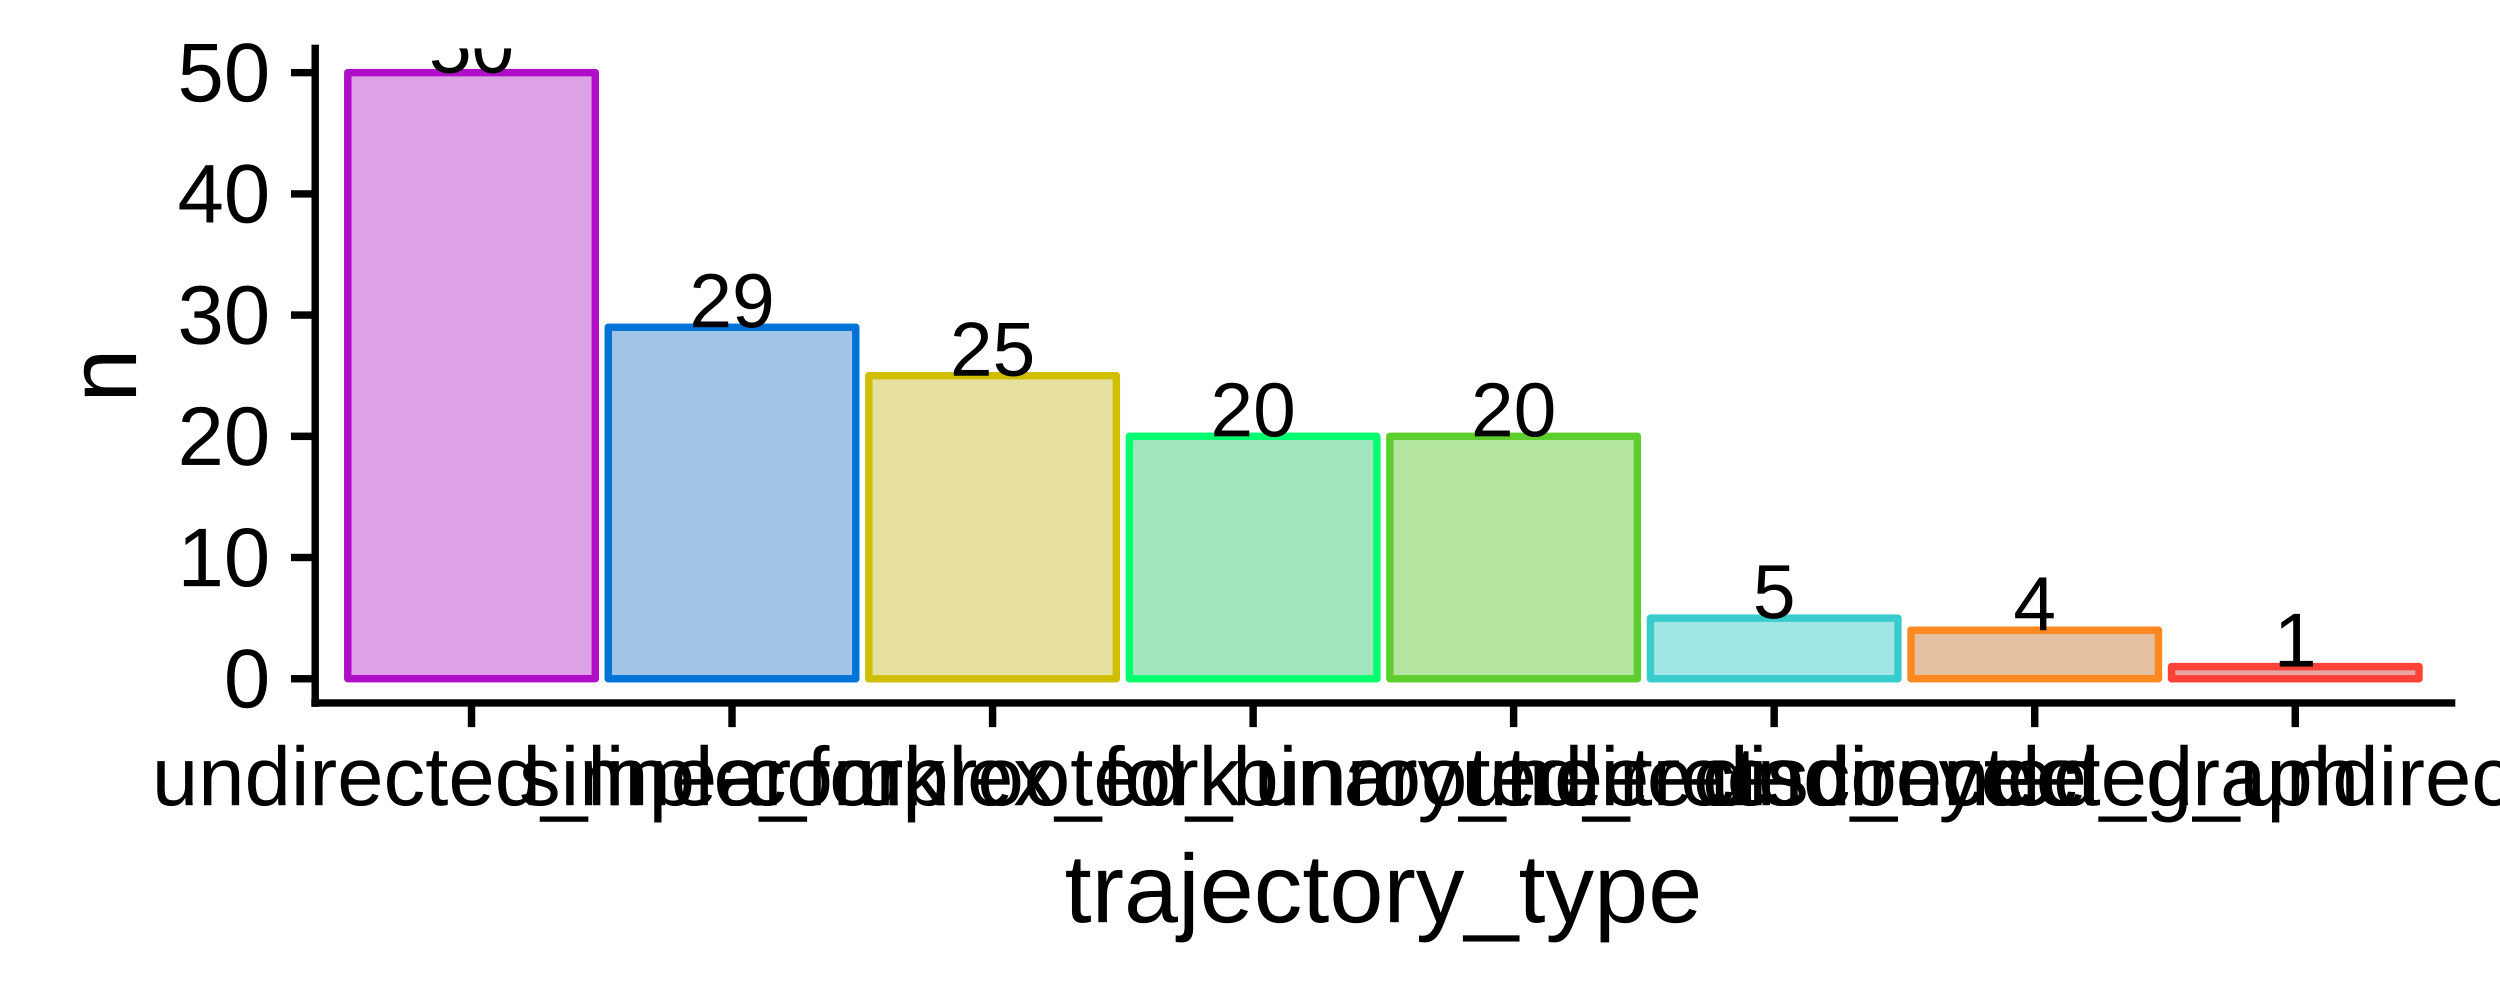
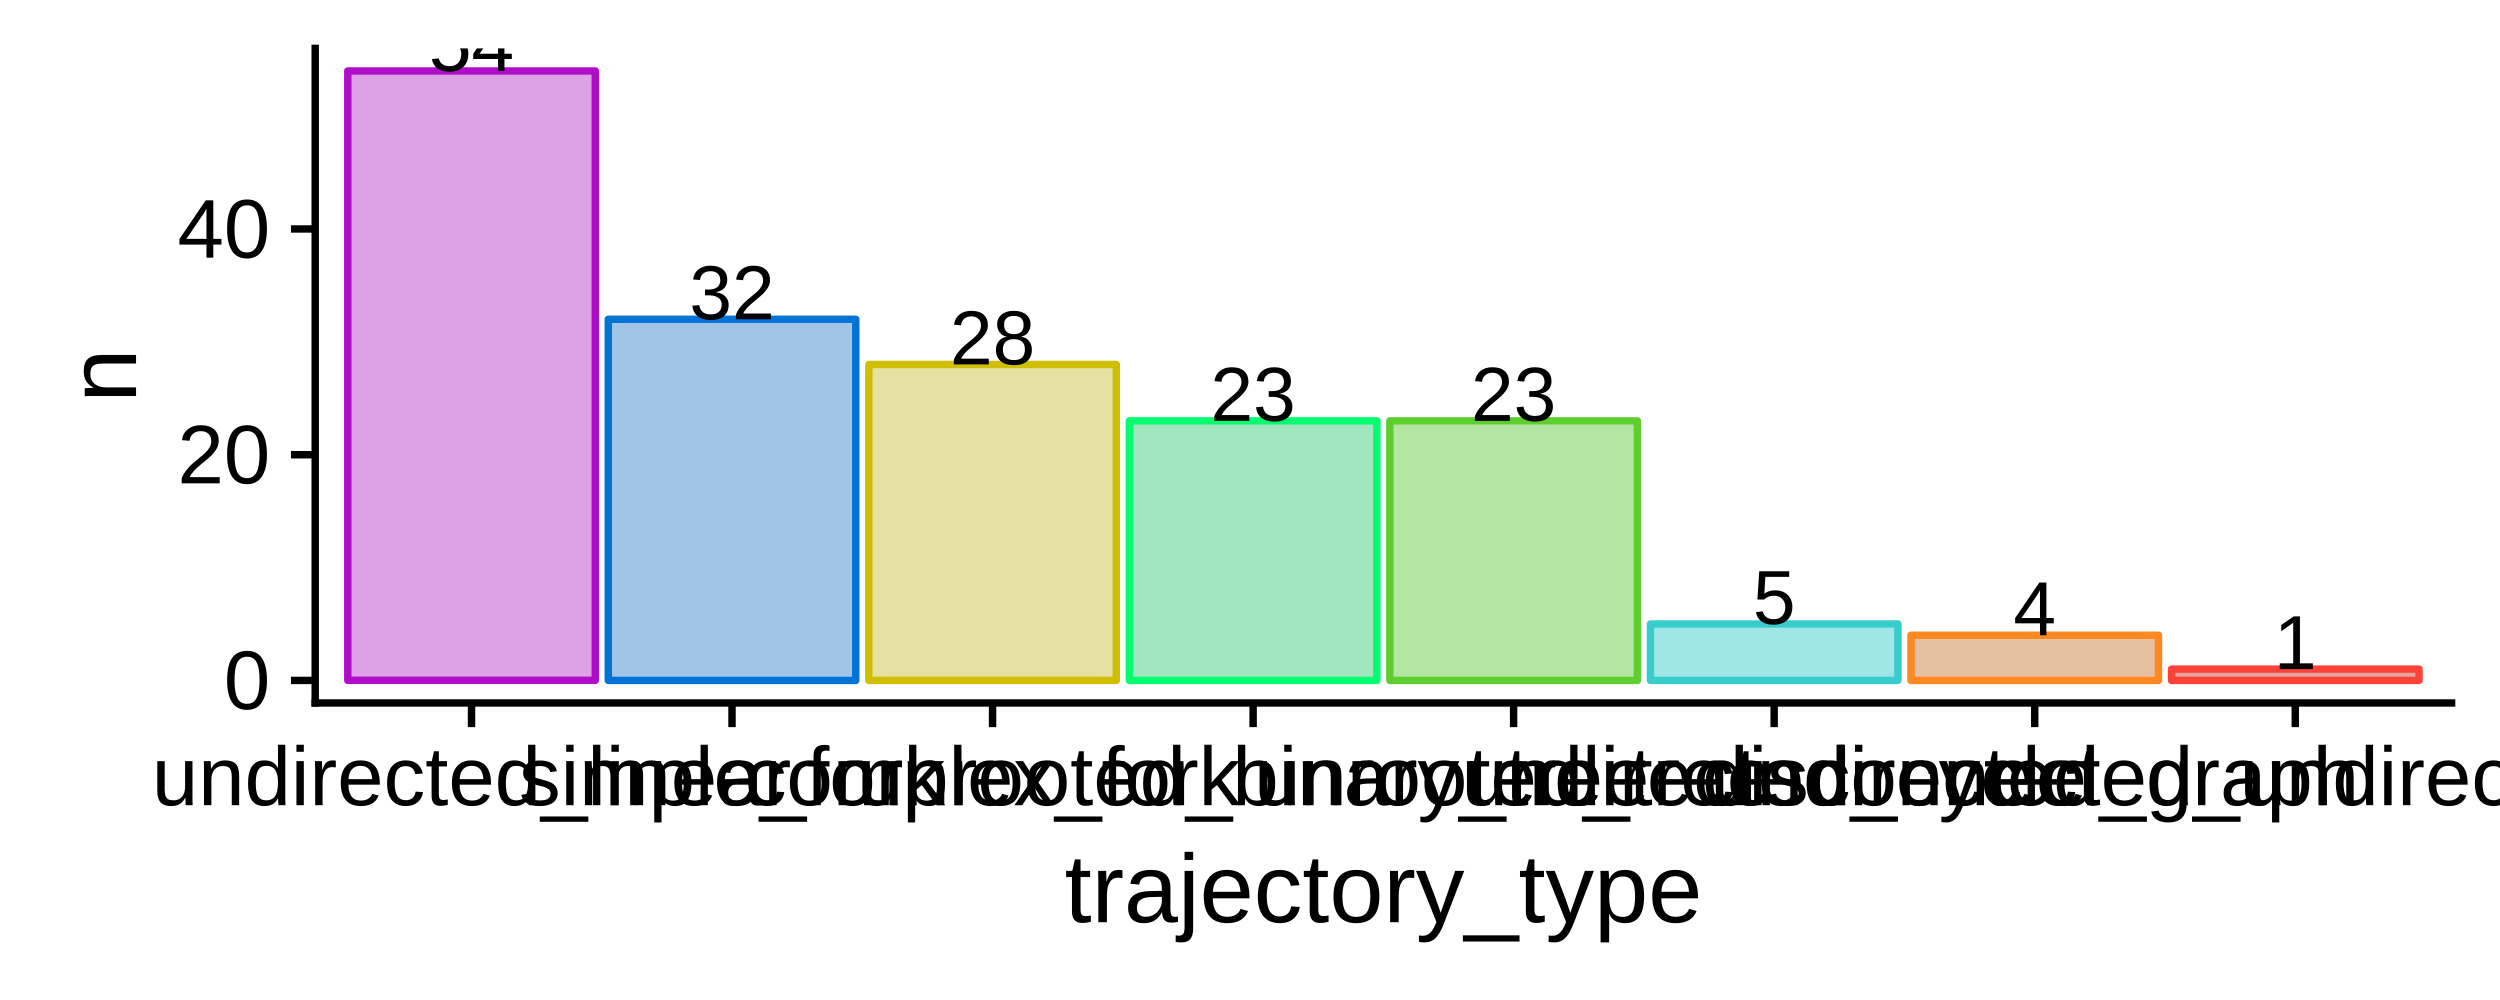
<svg xmlns="http://www.w3.org/2000/svg" viewBox="0 0 360.00 144.00">
  <defs>
    <style type="text/css">
    line, polyline, path, rect, circle {
      fill: none;
      stroke: #000000;
      stroke-linecap: round;
      stroke-linejoin: round;
      stroke-miterlimit: 10.00;
    }
  </style>
  </defs>
  <rect width="100%" height="100%" style="stroke: none; fill: #FFFFFF;" />
  <defs>
    <clipPath id="cpNDUuMzg2NnwzNTMuMDI2fDEwMS4yMjd8Ni45NzM4NQ==">
      <rect x="45.39" y="6.97" width="307.64" height="94.25" />
    </clipPath>
  </defs>
-   <rect x="50.08" y="10.46" width="35.64" height="87.27" style="stroke-width: 1.07; stroke: #AF0DC7; stroke-linecap: butt; fill: #DDA1E6;" clip-path="url(#cpNDUuMzg2NnwzNTMuMDI2fDEwMS4yMjd8Ni45NzM4NQ==)" />
-   <rect x="87.59" y="47.12" width="35.64" height="50.62" style="stroke-width: 1.07; stroke: #0073D7; stroke-linecap: butt; fill: #A1C5E6;" clip-path="url(#cpNDUuMzg2NnwzNTMuMDI2fDEwMS4yMjd8Ni45NzM4NQ==)" />
-   <rect x="125.11" y="54.10" width="35.64" height="43.64" style="stroke-width: 1.07; stroke: #CFBF00; stroke-linecap: butt; fill: #E6E0A1;" clip-path="url(#cpNDUuMzg2NnwzNTMuMDI2fDEwMS4yMjd8Ni45NzM4NQ==)" />
-   <rect x="162.63" y="62.83" width="35.64" height="34.91" style="stroke-width: 1.07; stroke: #01FF70; stroke-linecap: butt; fill: #A1E6BF;" clip-path="url(#cpNDUuMzg2NnwzNTMuMDI2fDEwMS4yMjd8Ni45NzM4NQ==)" />
-   <rect x="200.14" y="62.83" width="35.64" height="34.91" style="stroke-width: 1.07; stroke: #5ECD2E; stroke-linecap: butt; fill: #B5E6A1;" clip-path="url(#cpNDUuMzg2NnwzNTMuMDI2fDEwMS4yMjd8Ni45NzM4NQ==)" />
-   <rect x="237.66" y="89.01" width="35.64" height="8.73" style="stroke-width: 1.07; stroke: #39CCCC; stroke-linecap: butt; fill: #A1E6E6;" clip-path="url(#cpNDUuMzg2NnwzNTMuMDI2fDEwMS4yMjd8Ni45NzM4NQ==)" />
-   <rect x="275.18" y="90.75" width="35.64" height="6.98" style="stroke-width: 1.07; stroke: #FF8821; stroke-linecap: butt; fill: #E6C1A1;" clip-path="url(#cpNDUuMzg2NnwzNTMuMDI2fDEwMS4yMjd8Ni45NzM4NQ==)" />
-   <rect x="312.70" y="95.99" width="35.64" height="1.75" style="stroke-width: 1.07; stroke: #FF4237; stroke-linecap: butt; fill: #E6A4A1;" clip-path="url(#cpNDUuMzg2NnwzNTMuMDI2fDEwMS4yMjd8Ni45NzM4NQ==)" />
+   <rect x="50.08" y="10.22" width="35.64" height="87.75" style="stroke-width: 1.07; stroke: #AF0DC7; stroke-linecap: butt; fill: #DDA1E6;" clip-path="url(#cpNDUuMzg2NnwzNTMuMDI2fDEwMS4yMjd8Ni45NzM4NQ==)" />
+   <rect x="87.59" y="45.98" width="35.64" height="52.00" style="stroke-width: 1.07; stroke: #0073D7; stroke-linecap: butt; fill: #A1C5E6;" clip-path="url(#cpNDUuMzg2NnwzNTMuMDI2fDEwMS4yMjd8Ni45NzM4NQ==)" />
+   <rect x="125.11" y="52.48" width="35.64" height="45.50" style="stroke-width: 1.07; stroke: #CFBF00; stroke-linecap: butt; fill: #E6E0A1;" clip-path="url(#cpNDUuMzg2NnwzNTMuMDI2fDEwMS4yMjd8Ni45NzM4NQ==)" />
+   <rect x="162.63" y="60.60" width="35.64" height="37.38" style="stroke-width: 1.07; stroke: #01FF70; stroke-linecap: butt; fill: #A1E6BF;" clip-path="url(#cpNDUuMzg2NnwzNTMuMDI2fDEwMS4yMjd8Ni45NzM4NQ==)" />
+   <rect x="200.14" y="60.60" width="35.64" height="37.38" style="stroke-width: 1.07; stroke: #5ECD2E; stroke-linecap: butt; fill: #B5E6A1;" clip-path="url(#cpNDUuMzg2NnwzNTMuMDI2fDEwMS4yMjd8Ni45NzM4NQ==)" />
+   <rect x="237.66" y="89.85" width="35.64" height="8.13" style="stroke-width: 1.07; stroke: #39CCCC; stroke-linecap: butt; fill: #A1E6E6;" clip-path="url(#cpNDUuMzg2NnwzNTMuMDI2fDEwMS4yMjd8Ni45NzM4NQ==)" />
+   <rect x="275.18" y="91.48" width="35.64" height="6.50" style="stroke-width: 1.07; stroke: #FF8821; stroke-linecap: butt; fill: #E6C1A1;" clip-path="url(#cpNDUuMzg2NnwzNTMuMDI2fDEwMS4yMjd8Ni45NzM4NQ==)" />
+   <rect x="312.70" y="96.35" width="35.64" height="1.63" style="stroke-width: 1.07; stroke: #FF4237; stroke-linecap: butt; fill: #E6A4A1;" clip-path="url(#cpNDUuMzg2NnwzNTMuMDI2fDEwMS4yMjd8Ni45NzM4NQ==)" />
  <g clip-path="url(#cpNDUuMzg2NnwzNTMuMDI2fDEwMS4yMjd8Ni45NzM4NQ==)">
-     <text x="61.75" y="10.46" style="font-size: 11.04px; font-family: Liberation Sans;" textLength="12.29px" lengthAdjust="spacingAndGlyphs">50</text>
+     <text x="61.75" y="10.22" style="font-size: 11.04px; font-family: Liberation Sans;" textLength="12.29px" lengthAdjust="spacingAndGlyphs">54</text>
  </g>
  <g clip-path="url(#cpNDUuMzg2NnwzNTMuMDI2fDEwMS4yMjd8Ni45NzM4NQ==)">
-     <text x="99.27" y="47.12" style="font-size: 11.04px; font-family: Liberation Sans;" textLength="12.29px" lengthAdjust="spacingAndGlyphs">29</text>
+     <text x="99.27" y="45.98" style="font-size: 11.04px; font-family: Liberation Sans;" textLength="12.29px" lengthAdjust="spacingAndGlyphs">32</text>
  </g>
  <g clip-path="url(#cpNDUuMzg2NnwzNTMuMDI2fDEwMS4yMjd8Ni45NzM4NQ==)">
-     <text x="136.79" y="54.10" style="font-size: 11.04px; font-family: Liberation Sans;" textLength="12.29px" lengthAdjust="spacingAndGlyphs">25</text>
+     <text x="136.79" y="52.48" style="font-size: 11.04px; font-family: Liberation Sans;" textLength="12.29px" lengthAdjust="spacingAndGlyphs">28</text>
  </g>
  <g clip-path="url(#cpNDUuMzg2NnwzNTMuMDI2fDEwMS4yMjd8Ni45NzM4NQ==)">
-     <text x="174.30" y="62.83" style="font-size: 11.04px; font-family: Liberation Sans;" textLength="12.29px" lengthAdjust="spacingAndGlyphs">20</text>
+     <text x="174.30" y="60.60" style="font-size: 11.04px; font-family: Liberation Sans;" textLength="12.29px" lengthAdjust="spacingAndGlyphs">23</text>
  </g>
  <g clip-path="url(#cpNDUuMzg2NnwzNTMuMDI2fDEwMS4yMjd8Ni45NzM4NQ==)">
-     <text x="211.82" y="62.83" style="font-size: 11.04px; font-family: Liberation Sans;" textLength="12.29px" lengthAdjust="spacingAndGlyphs">20</text>
+     <text x="211.82" y="60.60" style="font-size: 11.04px; font-family: Liberation Sans;" textLength="12.29px" lengthAdjust="spacingAndGlyphs">23</text>
  </g>
  <g clip-path="url(#cpNDUuMzg2NnwzNTMuMDI2fDEwMS4yMjd8Ni45NzM4NQ==)">
-     <text x="252.41" y="89.01" style="font-size: 11.04px; font-family: Liberation Sans;" textLength="6.14px" lengthAdjust="spacingAndGlyphs">5</text>
+     <text x="252.41" y="89.85" style="font-size: 11.04px; font-family: Liberation Sans;" textLength="6.14px" lengthAdjust="spacingAndGlyphs">5</text>
  </g>
  <g clip-path="url(#cpNDUuMzg2NnwzNTMuMDI2fDEwMS4yMjd8Ni45NzM4NQ==)">
-     <text x="289.93" y="90.75" style="font-size: 11.04px; font-family: Liberation Sans;" textLength="6.14px" lengthAdjust="spacingAndGlyphs">4</text>
+     <text x="289.93" y="91.48" style="font-size: 11.04px; font-family: Liberation Sans;" textLength="6.14px" lengthAdjust="spacingAndGlyphs">4</text>
  </g>
  <g clip-path="url(#cpNDUuMzg2NnwzNTMuMDI2fDEwMS4yMjd8Ni45NzM4NQ==)">
-     <text x="327.44" y="95.99" style="font-size: 11.04px; font-family: Liberation Sans;" textLength="6.14px" lengthAdjust="spacingAndGlyphs">1</text>
+     <text x="327.44" y="96.35" style="font-size: 11.04px; font-family: Liberation Sans;" textLength="6.14px" lengthAdjust="spacingAndGlyphs">1</text>
  </g>
  <defs>
    <clipPath id="cpMHwzNjB8MTQ0fDA=">
      <rect x="0.00" y="0.00" width="360.00" height="144.00" />
    </clipPath>
  </defs>
  <polyline points="45.39,101.23 45.39,6.97 " style="stroke-width: 1.07; stroke-linecap: square;" clip-path="url(#cpMHwzNjB8MTQ0fDA=)" />
  <g clip-path="url(#cpMHwzNjB8MTQ0fDA=)">
-     <text x="32.24" y="101.86" style="font-size: 12.00px; font-family: Liberation Sans;" textLength="6.67px" lengthAdjust="spacingAndGlyphs">0</text>
+     <text x="32.24" y="102.10" style="font-size: 12.00px; font-family: Liberation Sans;" textLength="6.67px" lengthAdjust="spacingAndGlyphs">0</text>
  </g>
  <g clip-path="url(#cpMHwzNjB8MTQ0fDA=)">
-     <text x="25.56" y="84.41" style="font-size: 12.00px; font-family: Liberation Sans;" textLength="13.35px" lengthAdjust="spacingAndGlyphs">10</text>
+     <text x="25.56" y="69.60" style="font-size: 12.00px; font-family: Liberation Sans;" textLength="13.35px" lengthAdjust="spacingAndGlyphs">20</text>
  </g>
  <g clip-path="url(#cpMHwzNjB8MTQ0fDA=)">
-     <text x="25.56" y="66.95" style="font-size: 12.00px; font-family: Liberation Sans;" textLength="13.35px" lengthAdjust="spacingAndGlyphs">20</text>
+     <text x="25.56" y="37.10" style="font-size: 12.00px; font-family: Liberation Sans;" textLength="13.35px" lengthAdjust="spacingAndGlyphs">40</text>
  </g>
-   <g clip-path="url(#cpMHwzNjB8MTQ0fDA=)">
-     <text x="25.56" y="49.50" style="font-size: 12.00px; font-family: Liberation Sans;" textLength="13.35px" lengthAdjust="spacingAndGlyphs">30</text>
-   </g>
-   <g clip-path="url(#cpMHwzNjB8MTQ0fDA=)">
-     <text x="25.56" y="32.04" style="font-size: 12.00px; font-family: Liberation Sans;" textLength="13.35px" lengthAdjust="spacingAndGlyphs">40</text>
-   </g>
-   <g clip-path="url(#cpMHwzNjB8MTQ0fDA=)">
-     <text x="25.56" y="14.59" style="font-size: 12.00px; font-family: Liberation Sans;" textLength="13.35px" lengthAdjust="spacingAndGlyphs">50</text>
-   </g>
-   <polyline points="41.90,97.74 45.39,97.74 " style="stroke-width: 1.07; stroke-linecap: butt;" clip-path="url(#cpMHwzNjB8MTQ0fDA=)" />
-   <polyline points="41.90,80.28 45.39,80.28 " style="stroke-width: 1.07; stroke-linecap: butt;" clip-path="url(#cpMHwzNjB8MTQ0fDA=)" />
-   <polyline points="41.90,62.83 45.39,62.83 " style="stroke-width: 1.07; stroke-linecap: butt;" clip-path="url(#cpMHwzNjB8MTQ0fDA=)" />
-   <polyline points="41.90,45.37 45.39,45.37 " style="stroke-width: 1.07; stroke-linecap: butt;" clip-path="url(#cpMHwzNjB8MTQ0fDA=)" />
-   <polyline points="41.90,27.92 45.39,27.92 " style="stroke-width: 1.07; stroke-linecap: butt;" clip-path="url(#cpMHwzNjB8MTQ0fDA=)" />
-   <polyline points="41.90,10.46 45.39,10.46 " style="stroke-width: 1.07; stroke-linecap: butt;" clip-path="url(#cpMHwzNjB8MTQ0fDA=)" />
+   <polyline points="41.90,97.98 45.39,97.98 " style="stroke-width: 1.07; stroke-linecap: butt;" clip-path="url(#cpMHwzNjB8MTQ0fDA=)" />
+   <polyline points="41.90,65.48 45.39,65.48 " style="stroke-width: 1.07; stroke-linecap: butt;" clip-path="url(#cpMHwzNjB8MTQ0fDA=)" />
+   <polyline points="41.90,32.97 45.39,32.97 " style="stroke-width: 1.07; stroke-linecap: butt;" clip-path="url(#cpMHwzNjB8MTQ0fDA=)" />
  <polyline points="45.39,101.23 353.03,101.23 " style="stroke-width: 1.07; stroke-linecap: square;" clip-path="url(#cpMHwzNjB8MTQ0fDA=)" />
  <polyline points="67.90,104.71 67.90,101.23 " style="stroke-width: 1.07; stroke-linecap: butt;" clip-path="url(#cpMHwzNjB8MTQ0fDA=)" />
  <polyline points="105.41,104.71 105.41,101.23 " style="stroke-width: 1.07; stroke-linecap: butt;" clip-path="url(#cpMHwzNjB8MTQ0fDA=)" />
  <polyline points="142.93,104.71 142.93,101.23 " style="stroke-width: 1.07; stroke-linecap: butt;" clip-path="url(#cpMHwzNjB8MTQ0fDA=)" />
  <polyline points="180.45,104.71 180.45,101.23 " style="stroke-width: 1.07; stroke-linecap: butt;" clip-path="url(#cpMHwzNjB8MTQ0fDA=)" />
  <polyline points="217.96,104.71 217.96,101.23 " style="stroke-width: 1.07; stroke-linecap: butt;" clip-path="url(#cpMHwzNjB8MTQ0fDA=)" />
  <polyline points="255.48,104.71 255.48,101.23 " style="stroke-width: 1.07; stroke-linecap: butt;" clip-path="url(#cpMHwzNjB8MTQ0fDA=)" />
  <polyline points="293.00,104.71 293.00,101.23 " style="stroke-width: 1.07; stroke-linecap: butt;" clip-path="url(#cpMHwzNjB8MTQ0fDA=)" />
  <polyline points="330.52,104.71 330.52,101.23 " style="stroke-width: 1.07; stroke-linecap: butt;" clip-path="url(#cpMHwzNjB8MTQ0fDA=)" />
  <g clip-path="url(#cpMHwzNjB8MTQ0fDA=)">
    <text x="21.87" y="115.95" style="font-size: 12.00px; font-family: Liberation Sans;" textLength="92.06px" lengthAdjust="spacingAndGlyphs">undirected_linear</text>
  </g>
  <g clip-path="url(#cpMHwzNjB8MTQ0fDA=)">
    <text x="74.74" y="115.95" style="font-size: 12.00px; font-family: Liberation Sans;" textLength="61.35px" lengthAdjust="spacingAndGlyphs">simple_fork</text>
  </g>
  <g clip-path="url(#cpMHwzNjB8MTQ0fDA=)">
    <text x="107.25" y="115.95" style="font-size: 12.00px; font-family: Liberation Sans;" textLength="71.36px" lengthAdjust="spacingAndGlyphs">complex_fork</text>
  </g>
  <g clip-path="url(#cpMHwzNjB8MTQ0fDA=)">
    <text x="123.41" y="115.95" style="font-size: 12.00px; font-family: Liberation Sans;" textLength="114.08px" lengthAdjust="spacingAndGlyphs">unrooted_binary_tree</text>
  </g>
  <g clip-path="url(#cpMHwzNjB8MTQ0fDA=)">
    <text x="180.60" y="115.95" style="font-size: 12.00px; font-family: Liberation Sans;" textLength="74.72px" lengthAdjust="spacingAndGlyphs">unrooted_tree</text>
  </g>
  <g clip-path="url(#cpMHwzNjB8MTQ0fDA=)">
    <text x="210.46" y="115.95" style="font-size: 12.00px; font-family: Liberation Sans;" textLength="90.05px" lengthAdjust="spacingAndGlyphs">undirected_cycle</text>
  </g>
  <g clip-path="url(#cpMHwzNjB8MTQ0fDA=)">
    <text x="246.30" y="115.95" style="font-size: 12.00px; font-family: Liberation Sans;" textLength="93.40px" lengthAdjust="spacingAndGlyphs">undirected_graph</text>
  </g>
  <g clip-path="url(#cpMHwzNjB8MTQ0fDA=)">
    <text x="245.12" y="115.95" style="font-size: 12.00px; font-family: Liberation Sans;" textLength="170.79px" lengthAdjust="spacingAndGlyphs">disconnected_undirected_graph</text>
  </g>
  <g clip-path="url(#cpMHwzNjB8MTQ0fDA=)">
    <text x="153.30" y="132.80" style="font-size: 14.00px; font-family: Liberation Sans;" textLength="91.82px" lengthAdjust="spacingAndGlyphs">trajectory_type</text>
  </g>
  <g clip-path="url(#cpMHwzNjB8MTQ0fDA=)">
    <text transform="translate(19.59,57.99) rotate(-90)" style="font-size: 14.00px; font-family: Liberation Sans;" textLength="7.79px" lengthAdjust="spacingAndGlyphs">n</text>
  </g>
</svg>
